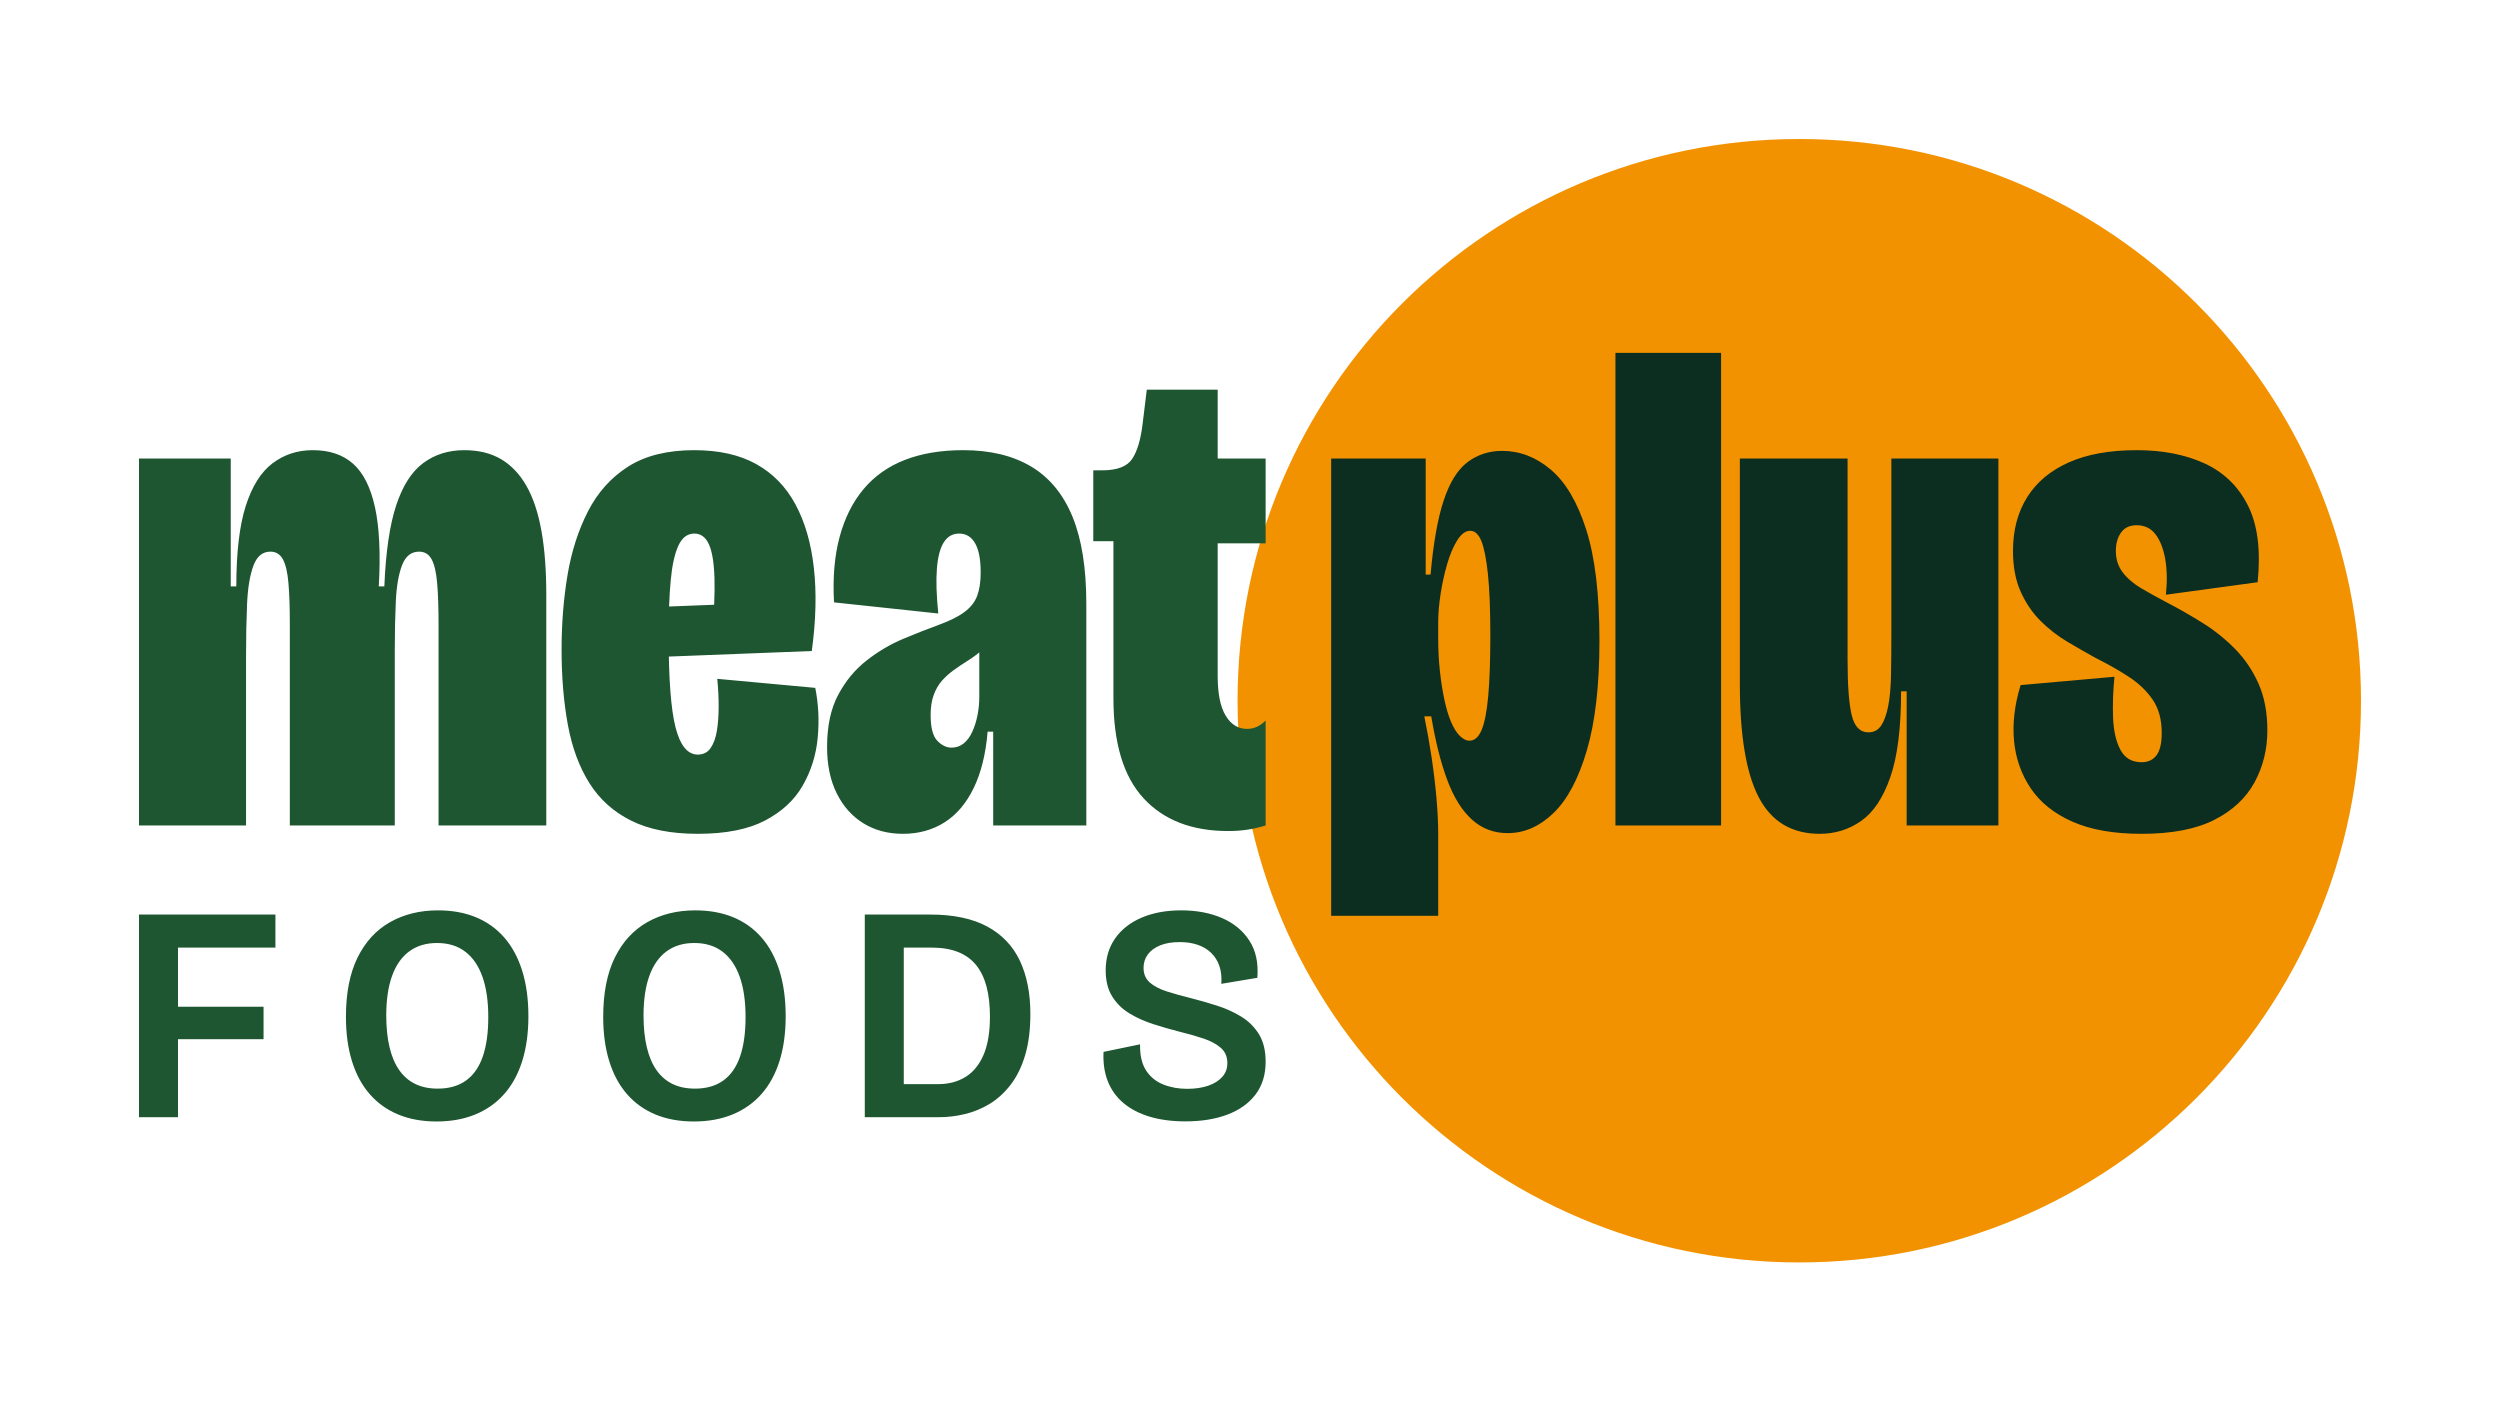
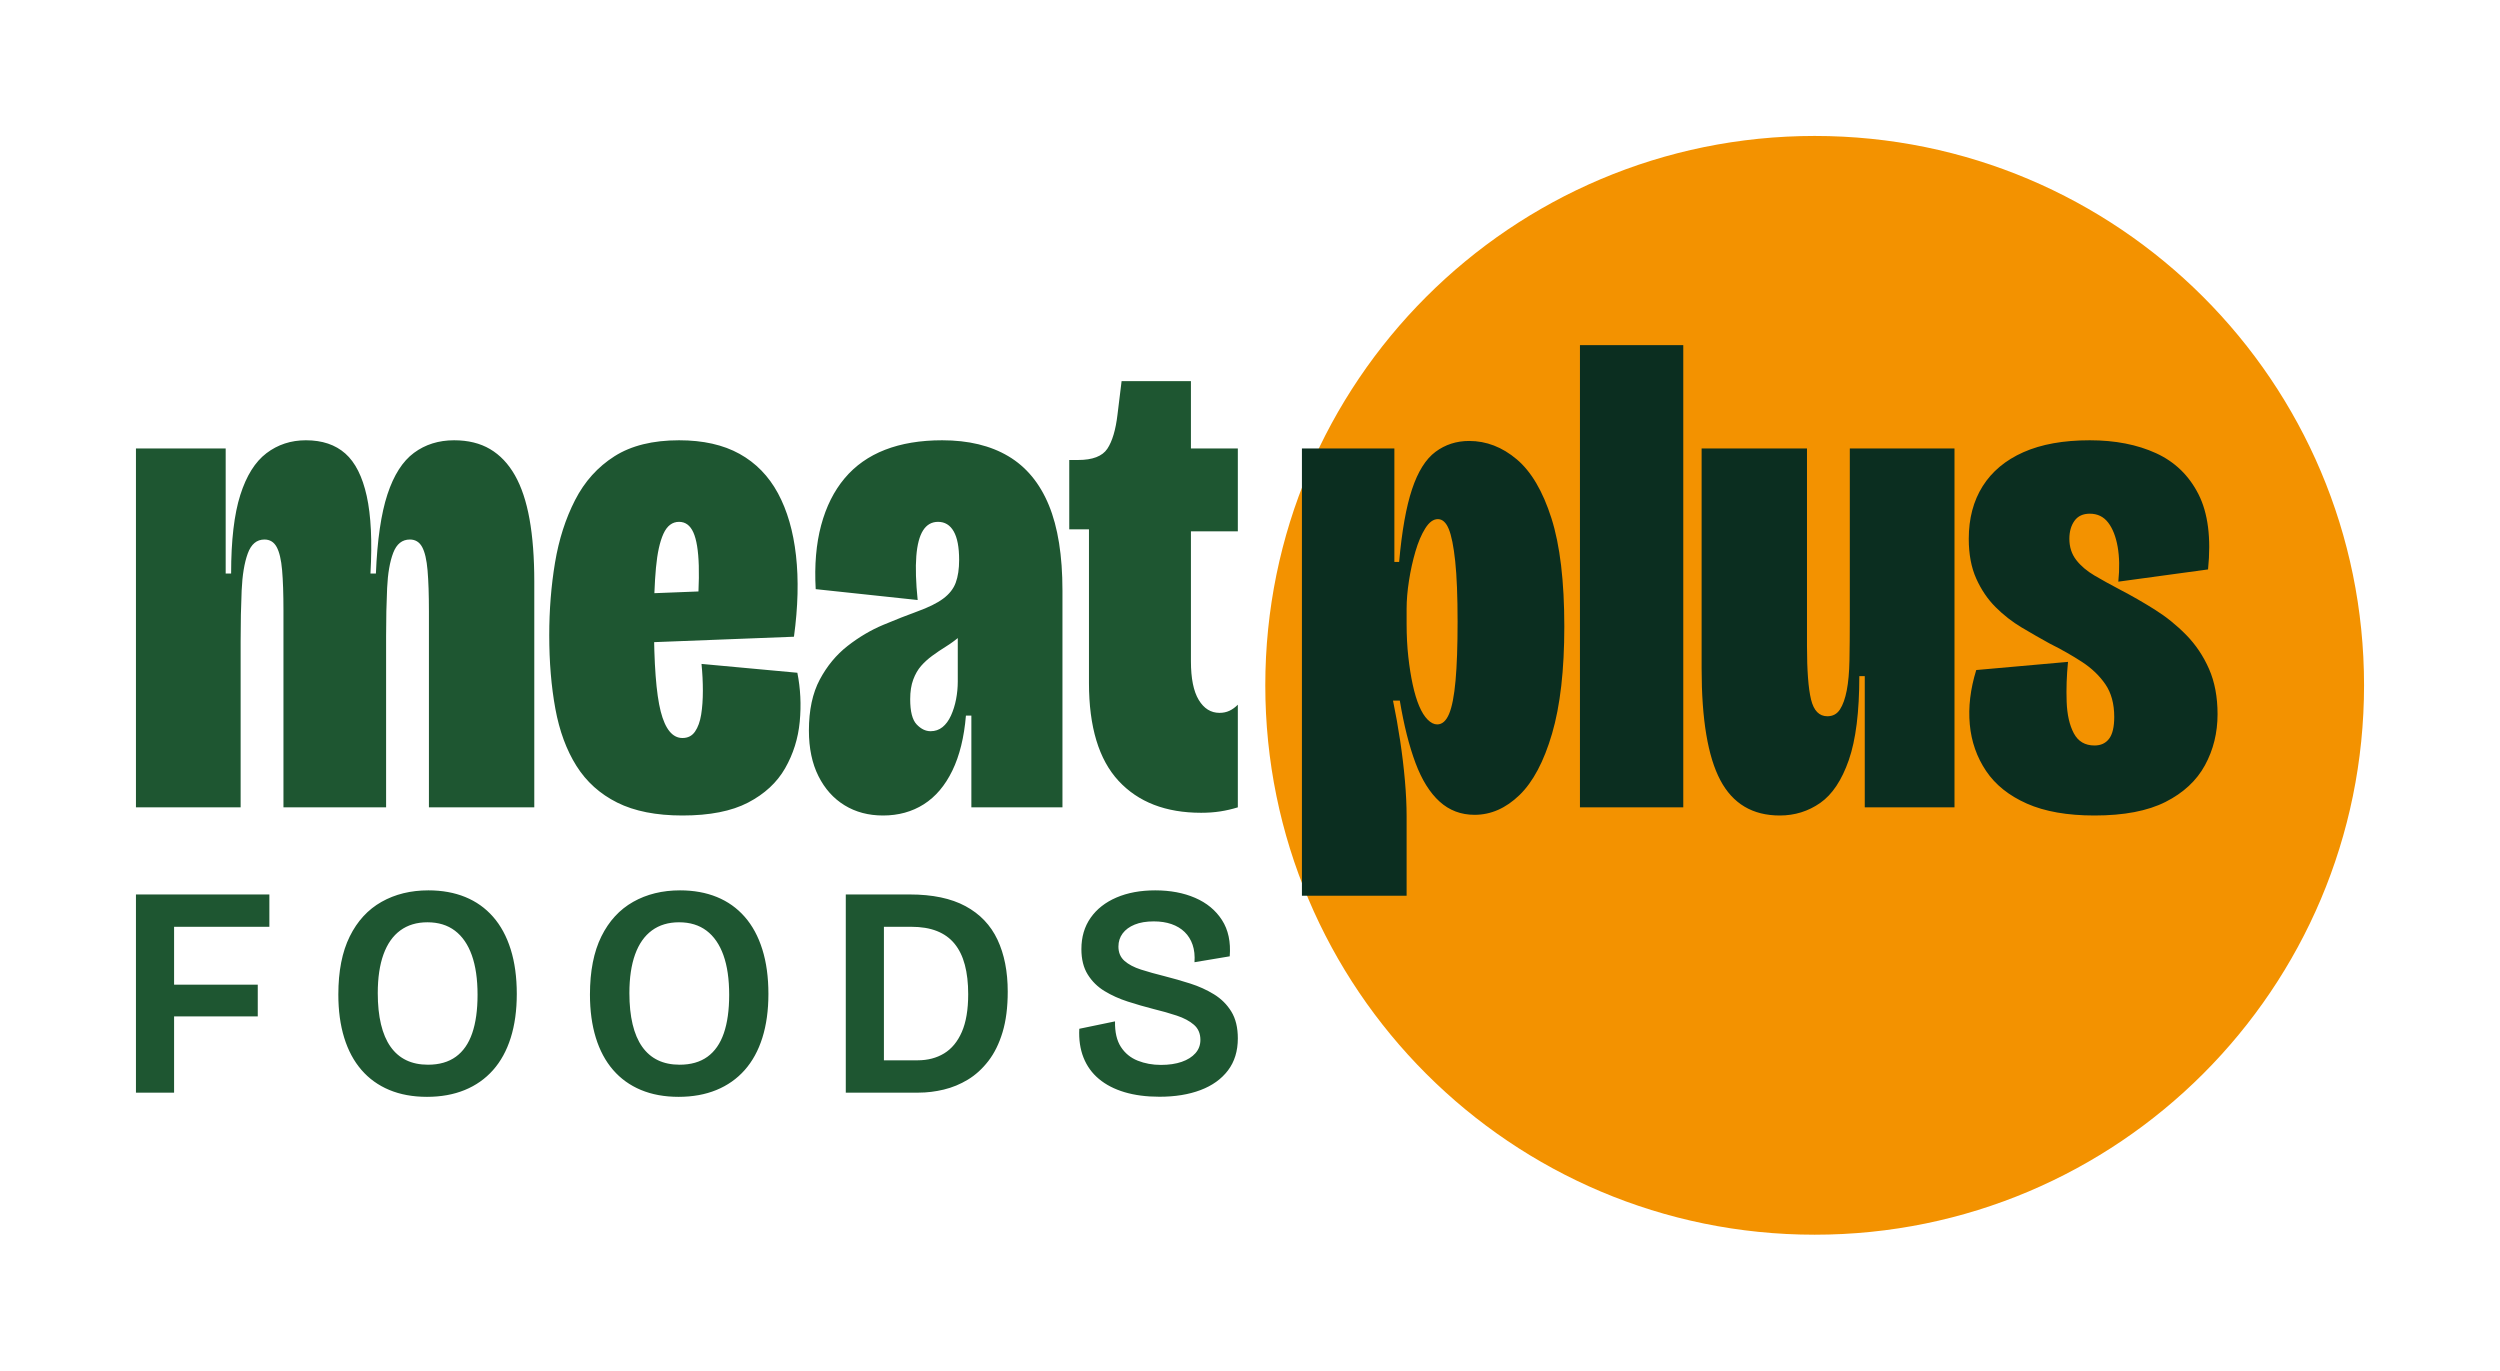
- <svg xmlns="http://www.w3.org/2000/svg" viewBox="-18.1 -118.77 359.7 201.64" width="359.7" height="201.64" role="img" aria-label="Meatplus Foods">
-   <circle cx="240.78" cy="-17.95" r="80.82" fill="#F39200" />
+ <svg xmlns="http://www.w3.org/2000/svg" viewBox="-18.1 -118.77 367.78 201.64" width="367.78" height="201.64" role="img" aria-label="Meatplus Foods">
+   <circle cx="248.86" cy="-17.95" r="80.82" fill="#F39200" />
  <path fill="#1E5631" d="M1.9 0.0V-30.6V-52.8H15.1V-34.4H15.9Q15.9 -41.7 17.25 -45.95Q18.6 -50.2 21.1 -52.1Q23.6 -54.0 26.9 -54.0Q30.5 -54.0 32.7 -52.05Q34.9 -50.1 35.85 -45.8Q36.8 -41.5 36.4 -34.4H37.2Q37.5 -41.8 38.9 -46.05Q40.3 -50.3 42.8 -52.15Q45.3 -54.0 48.7 -54.0Q51.8 -54.0 54.0 -52.7Q56.2 -51.4 57.65 -48.85Q59.1 -46.3 59.8 -42.4Q60.5 -38.5 60.5 -33.2V0.0H45.0V-28.8Q45.0 -32.5 44.8 -34.85Q44.6 -37.2 44.0 -38.3Q43.4 -39.4 42.2 -39.4Q40.5 -39.4 39.75 -37.45Q39.0 -35.5 38.85 -32.25Q38.7 -29.0 38.7 -25.2V0.0H23.6V-29.0Q23.6 -32.6 23.4 -34.9Q23.2 -37.2 22.6 -38.3Q22.0 -39.4 20.8 -39.4Q19.1 -39.4 18.35 -37.35Q17.6 -35.3 17.45 -31.9Q17.3 -28.5 17.3 -24.4V0.0ZM82.3 1.2Q76.5 1.2 72.7 -0.7Q68.9 -2.6 66.7 -6.1Q64.5 -9.6 63.6 -14.5Q62.7 -19.4 62.7 -25.3Q62.7 -30.9 63.55 -36.0Q64.4 -41.1 66.5 -45.2Q68.6 -49.3 72.3 -51.65Q76.0 -54.0 81.8 -54.0Q87.1 -54.0 90.7 -52.0Q94.3 -50.0 96.35 -46.2Q98.4 -42.4 99.0 -37.05Q99.6 -31.7 98.7 -25.1L72.9 -24.1V-31.3L85.7 -31.8L84.3 -26.8Q84.8 -32.2 84.7 -35.55Q84.6 -38.9 83.9 -40.45Q83.2 -42.0 81.8 -42.0Q80.3 -42.0 79.5 -40.25Q78.7 -38.5 78.4 -35.25Q78.1 -32.0 78.1 -27.4Q78.1 -18.0 79.1 -14.1Q80.1 -10.2 82.3 -10.2Q83.5 -10.2 84.15 -11.15Q84.8 -12.1 85.05 -13.65Q85.3 -15.2 85.3 -17.15Q85.3 -19.1 85.1 -21.1L99.2 -19.8Q99.9 -16.3 99.55 -12.6Q99.2 -8.9 97.4 -5.75Q95.6 -2.6 91.95 -0.7Q88.3 1.2 82.3 1.2ZM111.8 1.2Q108.6 1.2 106.15 -0.3Q103.7 -1.8 102.3 -4.6Q100.9 -7.4 100.9 -11.3Q100.9 -15.8 102.5 -18.8Q104.1 -21.8 106.6 -23.75Q109.1 -25.7 111.85 -26.85Q114.6 -28.0 116.8 -28.8Q119.3 -29.7 120.65 -30.7Q122.0 -31.7 122.5 -33.05Q123.0 -34.4 123.0 -36.4Q123.0 -39.2 122.2 -40.6Q121.4 -42.0 119.9 -42.0Q118.5 -42.0 117.7 -40.75Q116.9 -39.5 116.7 -36.95Q116.5 -34.4 116.9 -30.5L101.9 -32.1Q101.6 -37.4 102.7 -41.5Q103.8 -45.6 106.15 -48.4Q108.5 -51.2 112.1 -52.6Q115.7 -54.0 120.5 -54.0Q126.3 -54.0 130.25 -51.65Q134.2 -49.3 136.2 -44.45Q138.2 -39.6 138.2 -31.9V-19.2Q138.2 -16.0 138.2 -12.8Q138.2 -9.6 138.2 -6.4Q138.2 -3.2 138.2 0.0H124.8Q124.8 -3.4 124.8 -6.75Q124.8 -10.1 124.8 -13.5H124.0Q123.6 -8.7 122.0 -5.4Q120.4 -2.1 117.8 -0.45Q115.2 1.2 111.8 1.2ZM118.8 -11.2Q119.8 -11.2 120.55 -11.8Q121.3 -12.4 121.8 -13.5Q122.3 -14.6 122.55 -15.9Q122.8 -17.2 122.8 -18.5V-25.6L124.9 -27.2Q124.1 -26.0 123.1 -25.15Q122.1 -24.3 121.05 -23.65Q120.0 -23.0 119.05 -22.3Q118.1 -21.6 117.4 -20.8Q116.7 -20.0 116.25 -18.8Q115.8 -17.6 115.8 -15.9Q115.8 -13.2 116.75 -12.2Q117.7 -11.2 118.8 -11.2ZM158.6 0.8Q150.8 0.8 146.45 -3.9Q142.1 -8.6 142.1 -18.3V-40.9H139.2V-51.1H140.5Q143.7 -51.1 144.8 -52.75Q145.9 -54.4 146.3 -57.8L146.9 -62.7H157.1V-52.8H164.0V-40.6H157.1V-21.5Q157.1 -17.7 158.25 -15.8Q159.4 -13.9 161.3 -13.9Q162.1 -13.9 162.75 -14.2Q163.4 -14.5 164.0 -15.1V0.0Q162.7 0.4 161.4 0.6Q160.1 0.8 158.6 0.8Z" />
  <path fill="#1E5631" d="M1.9 41.97V12.816H7.51V41.97ZM4.536 30.75V26.083H19.82V30.75ZM4.536 17.572V12.816H21.528V17.572ZM44.718 42.589Q41.597 42.589 39.167 41.573Q36.738 40.557 35.067 38.62Q33.395 36.684 32.534 33.886Q31.673 31.089 31.673 27.54Q31.673 22.387 33.351 18.993Q35.03 15.599 38.026 13.906Q41.023 12.212 44.924 12.212Q47.943 12.212 50.343 13.191Q52.743 14.171 54.436 16.1Q56.13 18.028 57.028 20.885Q57.926 23.741 57.926 27.452Q57.926 31.074 57.035 33.901Q56.144 36.728 54.429 38.657Q52.714 40.586 50.262 41.587Q47.81 42.589 44.718 42.589ZM44.866 37.862Q47.339 37.862 48.959 36.691Q50.579 35.521 51.366 33.231Q52.154 30.942 52.154 27.584Q52.154 24.11 51.307 21.746Q50.461 19.383 48.826 18.146Q47.192 16.909 44.777 16.909Q42.421 16.909 40.787 18.109Q39.153 19.309 38.313 21.636Q37.474 23.962 37.474 27.334Q37.474 29.926 37.945 31.906Q38.416 33.886 39.351 35.212Q40.286 36.537 41.663 37.199Q43.04 37.862 44.866 37.862ZM81.735 42.589Q78.614 42.589 76.184 41.573Q73.755 40.557 72.083 38.62Q70.412 36.684 69.551 33.886Q68.689 31.089 68.689 27.54Q68.689 22.387 70.368 18.993Q72.047 15.599 75.043 13.906Q78.039 12.212 81.941 12.212Q84.96 12.212 87.36 13.191Q89.76 14.171 91.453 16.1Q93.147 18.028 94.045 20.885Q94.943 23.741 94.943 27.452Q94.943 31.074 94.052 33.901Q93.161 36.728 91.446 38.657Q89.731 40.586 87.279 41.587Q84.827 42.589 81.735 42.589ZM81.882 37.862Q84.356 37.862 85.976 36.691Q87.595 35.521 88.383 33.231Q89.171 30.942 89.171 27.584Q89.171 24.11 88.324 21.746Q87.478 19.383 85.843 18.146Q84.209 16.909 81.794 16.909Q79.438 16.909 77.804 18.109Q76.17 19.309 75.33 21.636Q74.491 23.962 74.491 27.334Q74.491 29.926 74.962 31.906Q75.433 33.886 76.368 35.212Q77.303 36.537 78.68 37.199Q80.057 37.862 81.882 37.862ZM109.005 41.97V37.214H116.897Q119.12 37.214 120.791 36.198Q122.463 35.182 123.398 33.04Q124.333 30.897 124.333 27.481Q124.333 25.022 123.839 23.167Q123.346 21.312 122.33 20.068Q121.314 18.824 119.731 18.198Q118.148 17.572 115.94 17.572H109.005V12.816H115.734Q120.755 12.816 123.942 14.539Q127.13 16.261 128.64 19.464Q130.149 22.667 130.149 27.113Q130.149 30.559 129.39 33.077Q128.632 35.595 127.3 37.317Q125.967 39.04 124.289 40.056Q122.61 41.072 120.74 41.521Q118.87 41.97 117.044 41.97ZM106.325 41.97V12.816H111.935V41.97ZM152.471 42.574Q149.585 42.574 147.339 41.904Q145.094 41.234 143.563 39.953Q142.031 38.672 141.295 36.809Q140.559 34.947 140.677 32.576L145.933 31.486Q145.889 33.842 146.795 35.241Q147.7 36.64 149.268 37.266Q150.836 37.891 152.692 37.891Q154.444 37.891 155.74 37.442Q157.035 36.993 157.764 36.169Q158.493 35.344 158.493 34.21Q158.493 32.812 157.543 31.987Q156.594 31.163 155.018 30.64Q153.443 30.117 151.573 29.661Q149.673 29.175 147.803 28.571Q145.933 27.967 144.395 27.032Q142.856 26.097 141.921 24.595Q140.986 23.094 140.986 20.855Q140.986 18.19 142.34 16.254Q143.695 14.318 146.147 13.265Q148.598 12.212 151.852 12.212Q155.165 12.212 157.72 13.317Q160.275 14.421 161.666 16.578Q163.058 18.735 162.807 21.916L157.624 22.784Q157.727 21.327 157.345 20.215Q156.962 19.103 156.174 18.338Q155.386 17.572 154.238 17.174Q153.089 16.777 151.632 16.777Q149.982 16.777 148.827 17.248Q147.671 17.719 147.052 18.551Q146.434 19.383 146.434 20.487Q146.434 21.798 147.325 22.586Q148.216 23.373 149.754 23.867Q151.293 24.36 153.192 24.831Q155.107 25.317 156.999 25.921Q158.891 26.524 160.488 27.503Q162.086 28.483 163.043 30.043Q164.0 31.604 164.0 33.99Q164.0 36.787 162.55 38.701Q161.099 40.616 158.508 41.595Q155.916 42.574 152.471 42.574Z" />
  <path fill="#0B2E20" d="M173.429 13.0V-26.5V-52.8H187.029V-36.1H187.729Q188.329 -42.9 189.629 -46.8Q190.929 -50.7 193.079 -52.3Q195.229 -53.9 198.029 -53.9Q201.829 -53.9 205.029 -51.2Q208.229 -48.5 210.129 -42.55Q212.029 -36.6 212.029 -26.6Q212.029 -17.0 210.229 -10.85Q208.429 -4.7 205.429 -1.8Q202.429 1.1 198.829 1.1Q195.829 1.1 193.679 -0.85Q191.529 -2.8 190.129 -6.55Q188.729 -10.3 187.829 -15.7H186.829Q187.429 -12.8 187.879 -9.8Q188.329 -6.8 188.579 -3.95Q188.829 -1.1 188.829 1.3V13.0ZM193.329 -12.2Q194.429 -12.2 195.079 -13.75Q195.729 -15.3 196.029 -18.65Q196.329 -22.0 196.329 -27.3Q196.329 -32.9 195.979 -36.2Q195.629 -39.5 195.029 -40.95Q194.429 -42.4 193.429 -42.4Q192.429 -42.4 191.579 -41.05Q190.729 -39.7 190.129 -37.65Q189.529 -35.6 189.179 -33.35Q188.829 -31.1 188.829 -29.2V-27.0Q188.829 -24.4 189.079 -22.15Q189.329 -19.9 189.729 -18.05Q190.129 -16.2 190.679 -14.9Q191.229 -13.6 191.929 -12.9Q192.629 -12.2 193.329 -12.2ZM214.329 0.0V-68.0H229.529V0.0ZM243.729 1.2Q237.729 1.2 234.979 -4.0Q232.229 -9.2 232.229 -20.4V-52.8H247.729V-23.8Q247.729 -18.3 248.329 -15.85Q248.929 -13.4 250.729 -13.4Q251.929 -13.4 252.579 -14.4Q253.229 -15.4 253.579 -17.2Q253.929 -19.0 253.979 -21.65Q254.029 -24.3 254.029 -27.6V-52.8H269.429V-24.3V0.0H256.229V-19.3H255.429Q255.429 -11.4 253.879 -6.95Q252.329 -2.5 249.679 -0.65Q247.029 1.2 243.729 1.2ZM290.029 1.2Q284.029 1.2 280.079 -0.55Q276.129 -2.3 274.079 -5.35Q272.029 -8.4 271.679 -12.2Q271.329 -16.0 272.629 -20.2L286.129 -21.4Q285.829 -18.4 285.929 -15.55Q286.029 -12.7 286.979 -10.9Q287.929 -9.1 290.029 -9.1Q291.429 -9.1 292.179 -10.1Q292.929 -11.1 292.929 -13.3Q292.929 -16.2 291.629 -18.1Q290.329 -20.0 288.179 -21.4Q286.029 -22.8 283.429 -24.1Q281.429 -25.2 279.329 -26.45Q277.229 -27.7 275.479 -29.45Q273.729 -31.2 272.629 -33.65Q271.529 -36.1 271.529 -39.5Q271.529 -44.0 273.579 -47.25Q275.629 -50.5 279.579 -52.25Q283.529 -54.0 289.329 -54.0Q294.929 -54.0 299.079 -52.1Q303.229 -50.2 305.329 -46.05Q307.429 -41.9 306.729 -35.0L293.529 -33.2Q293.829 -36.1 293.429 -38.35Q293.029 -40.6 292.029 -41.9Q291.029 -43.2 289.329 -43.2Q287.829 -43.2 287.079 -42.15Q286.329 -41.1 286.329 -39.5Q286.329 -37.7 287.329 -36.4Q288.329 -35.1 290.029 -34.1Q291.729 -33.1 293.829 -32.0Q296.329 -30.7 298.879 -29.1Q301.429 -27.5 303.529 -25.35Q305.629 -23.2 306.879 -20.35Q308.129 -17.5 308.129 -13.7Q308.129 -9.6 306.279 -6.2Q304.429 -2.8 300.479 -0.8Q296.529 1.2 290.029 1.2Z" />
</svg>
